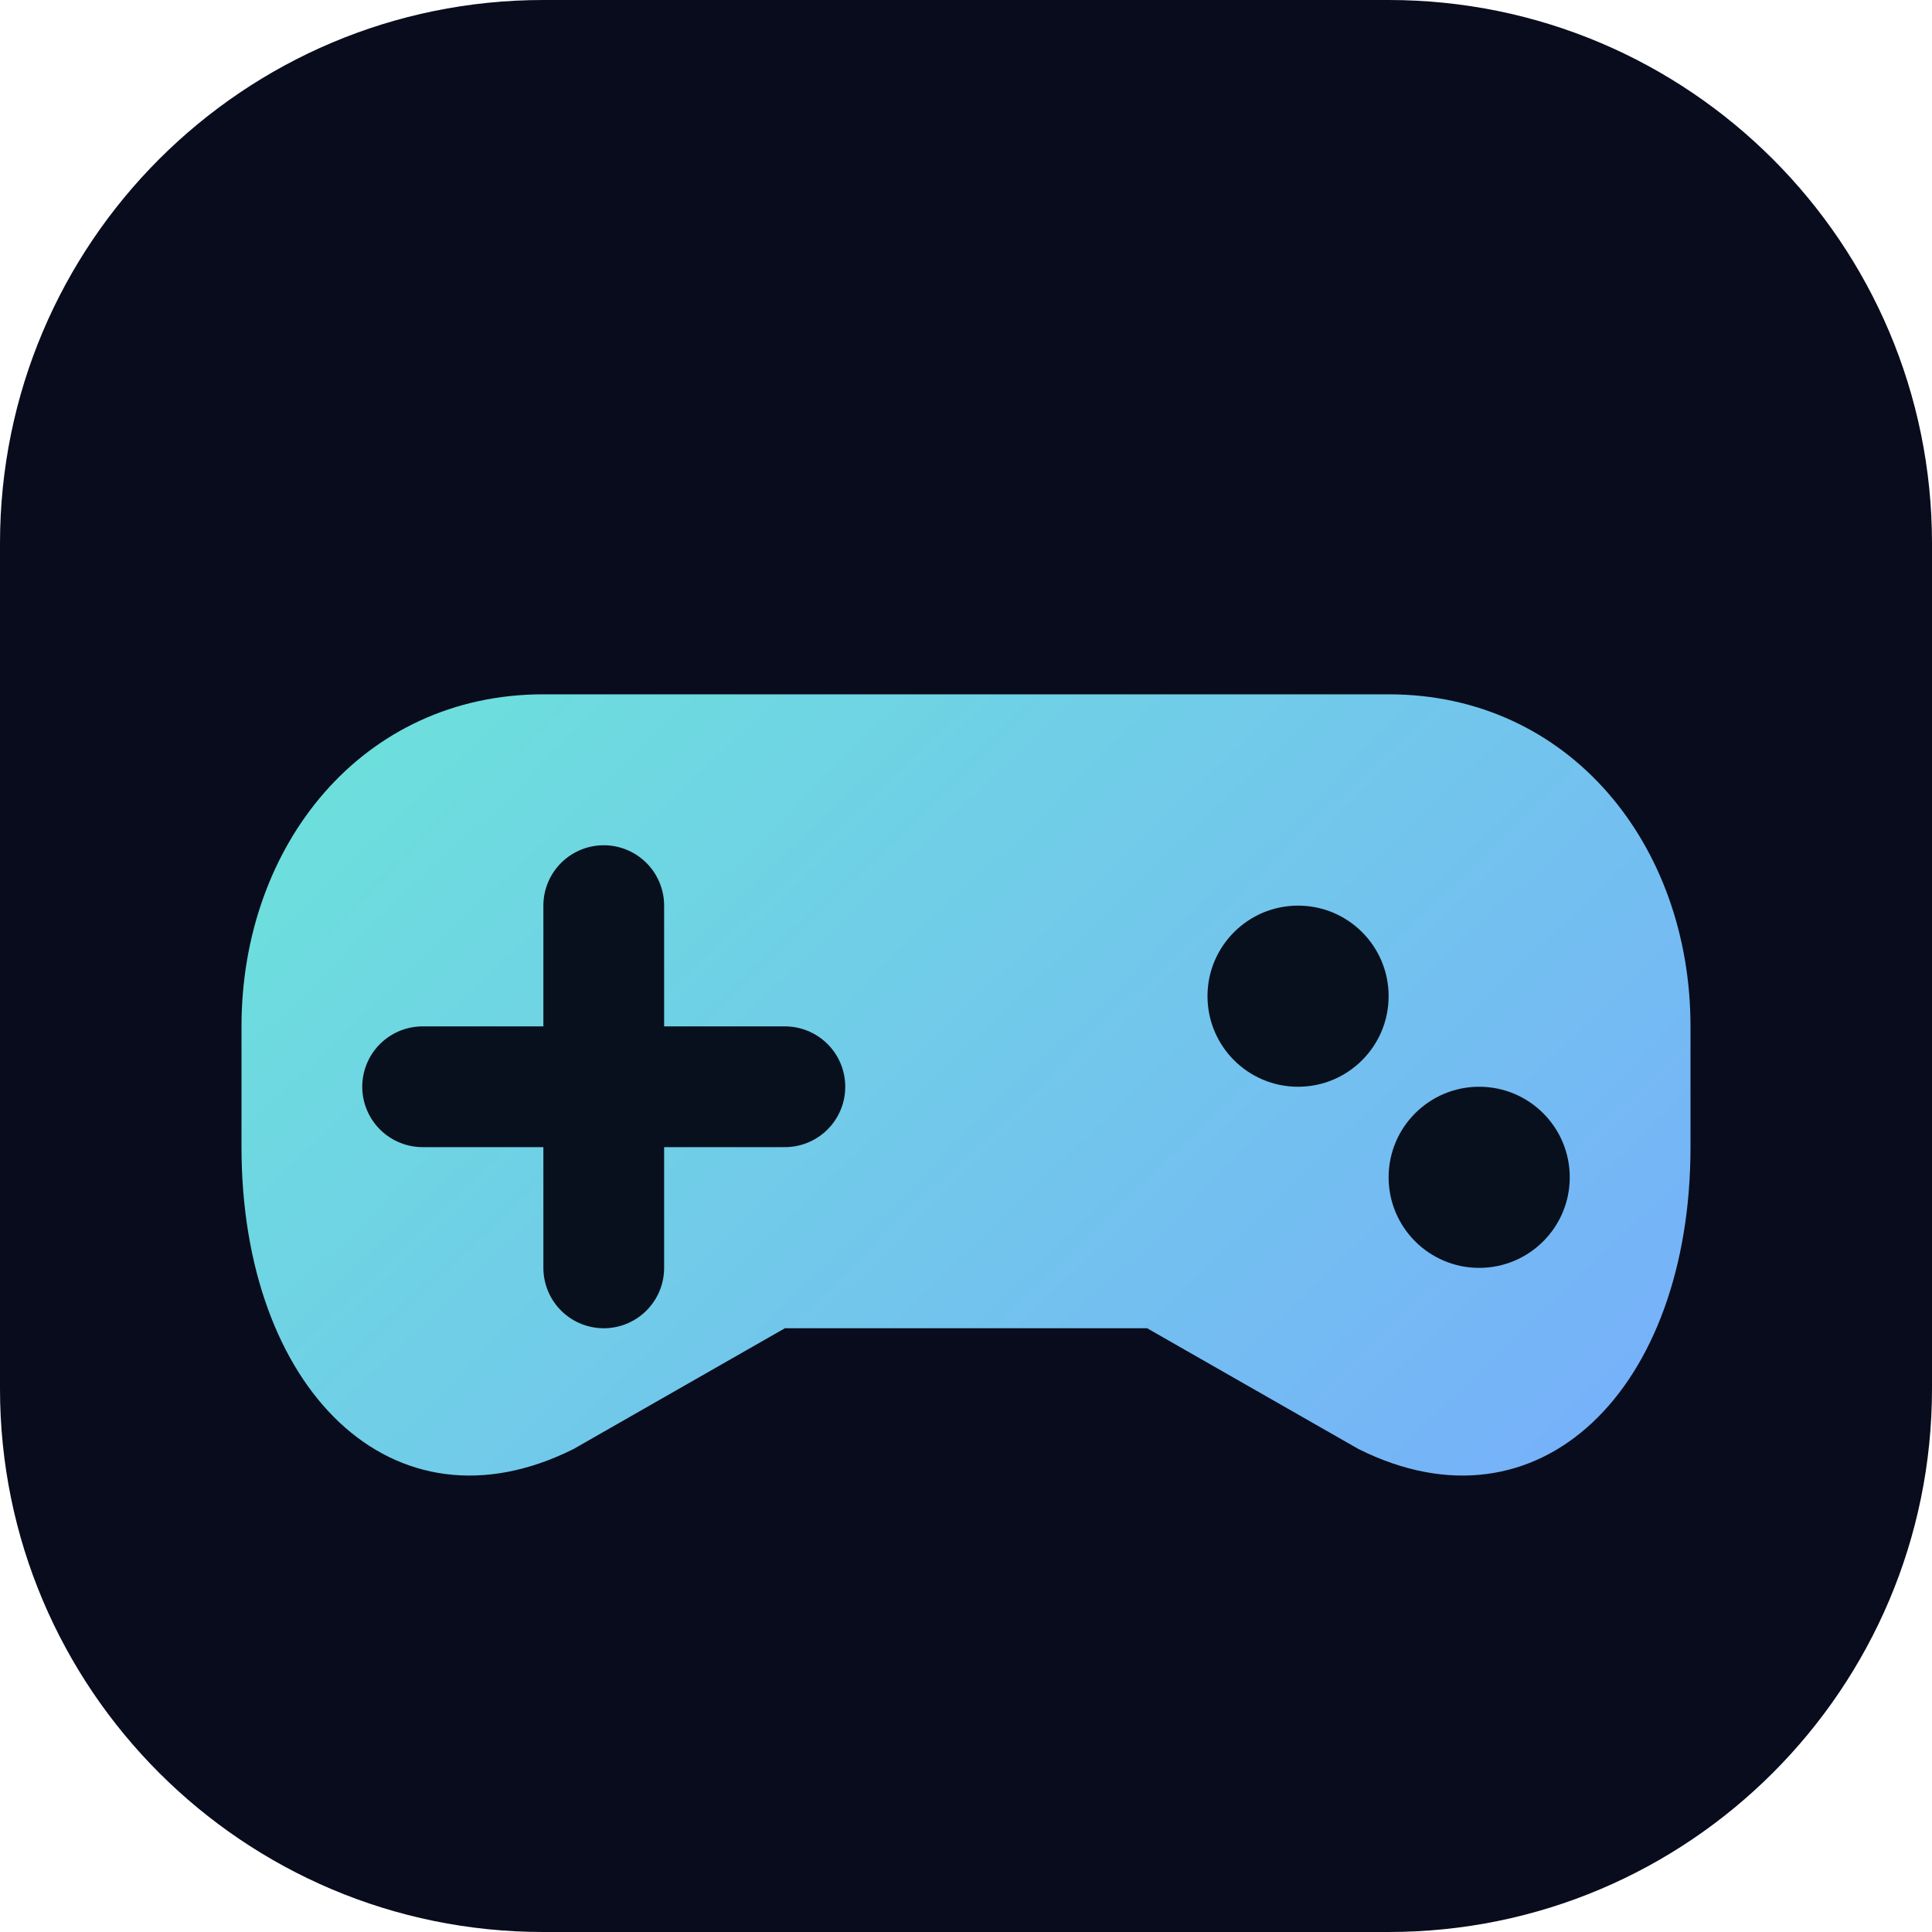
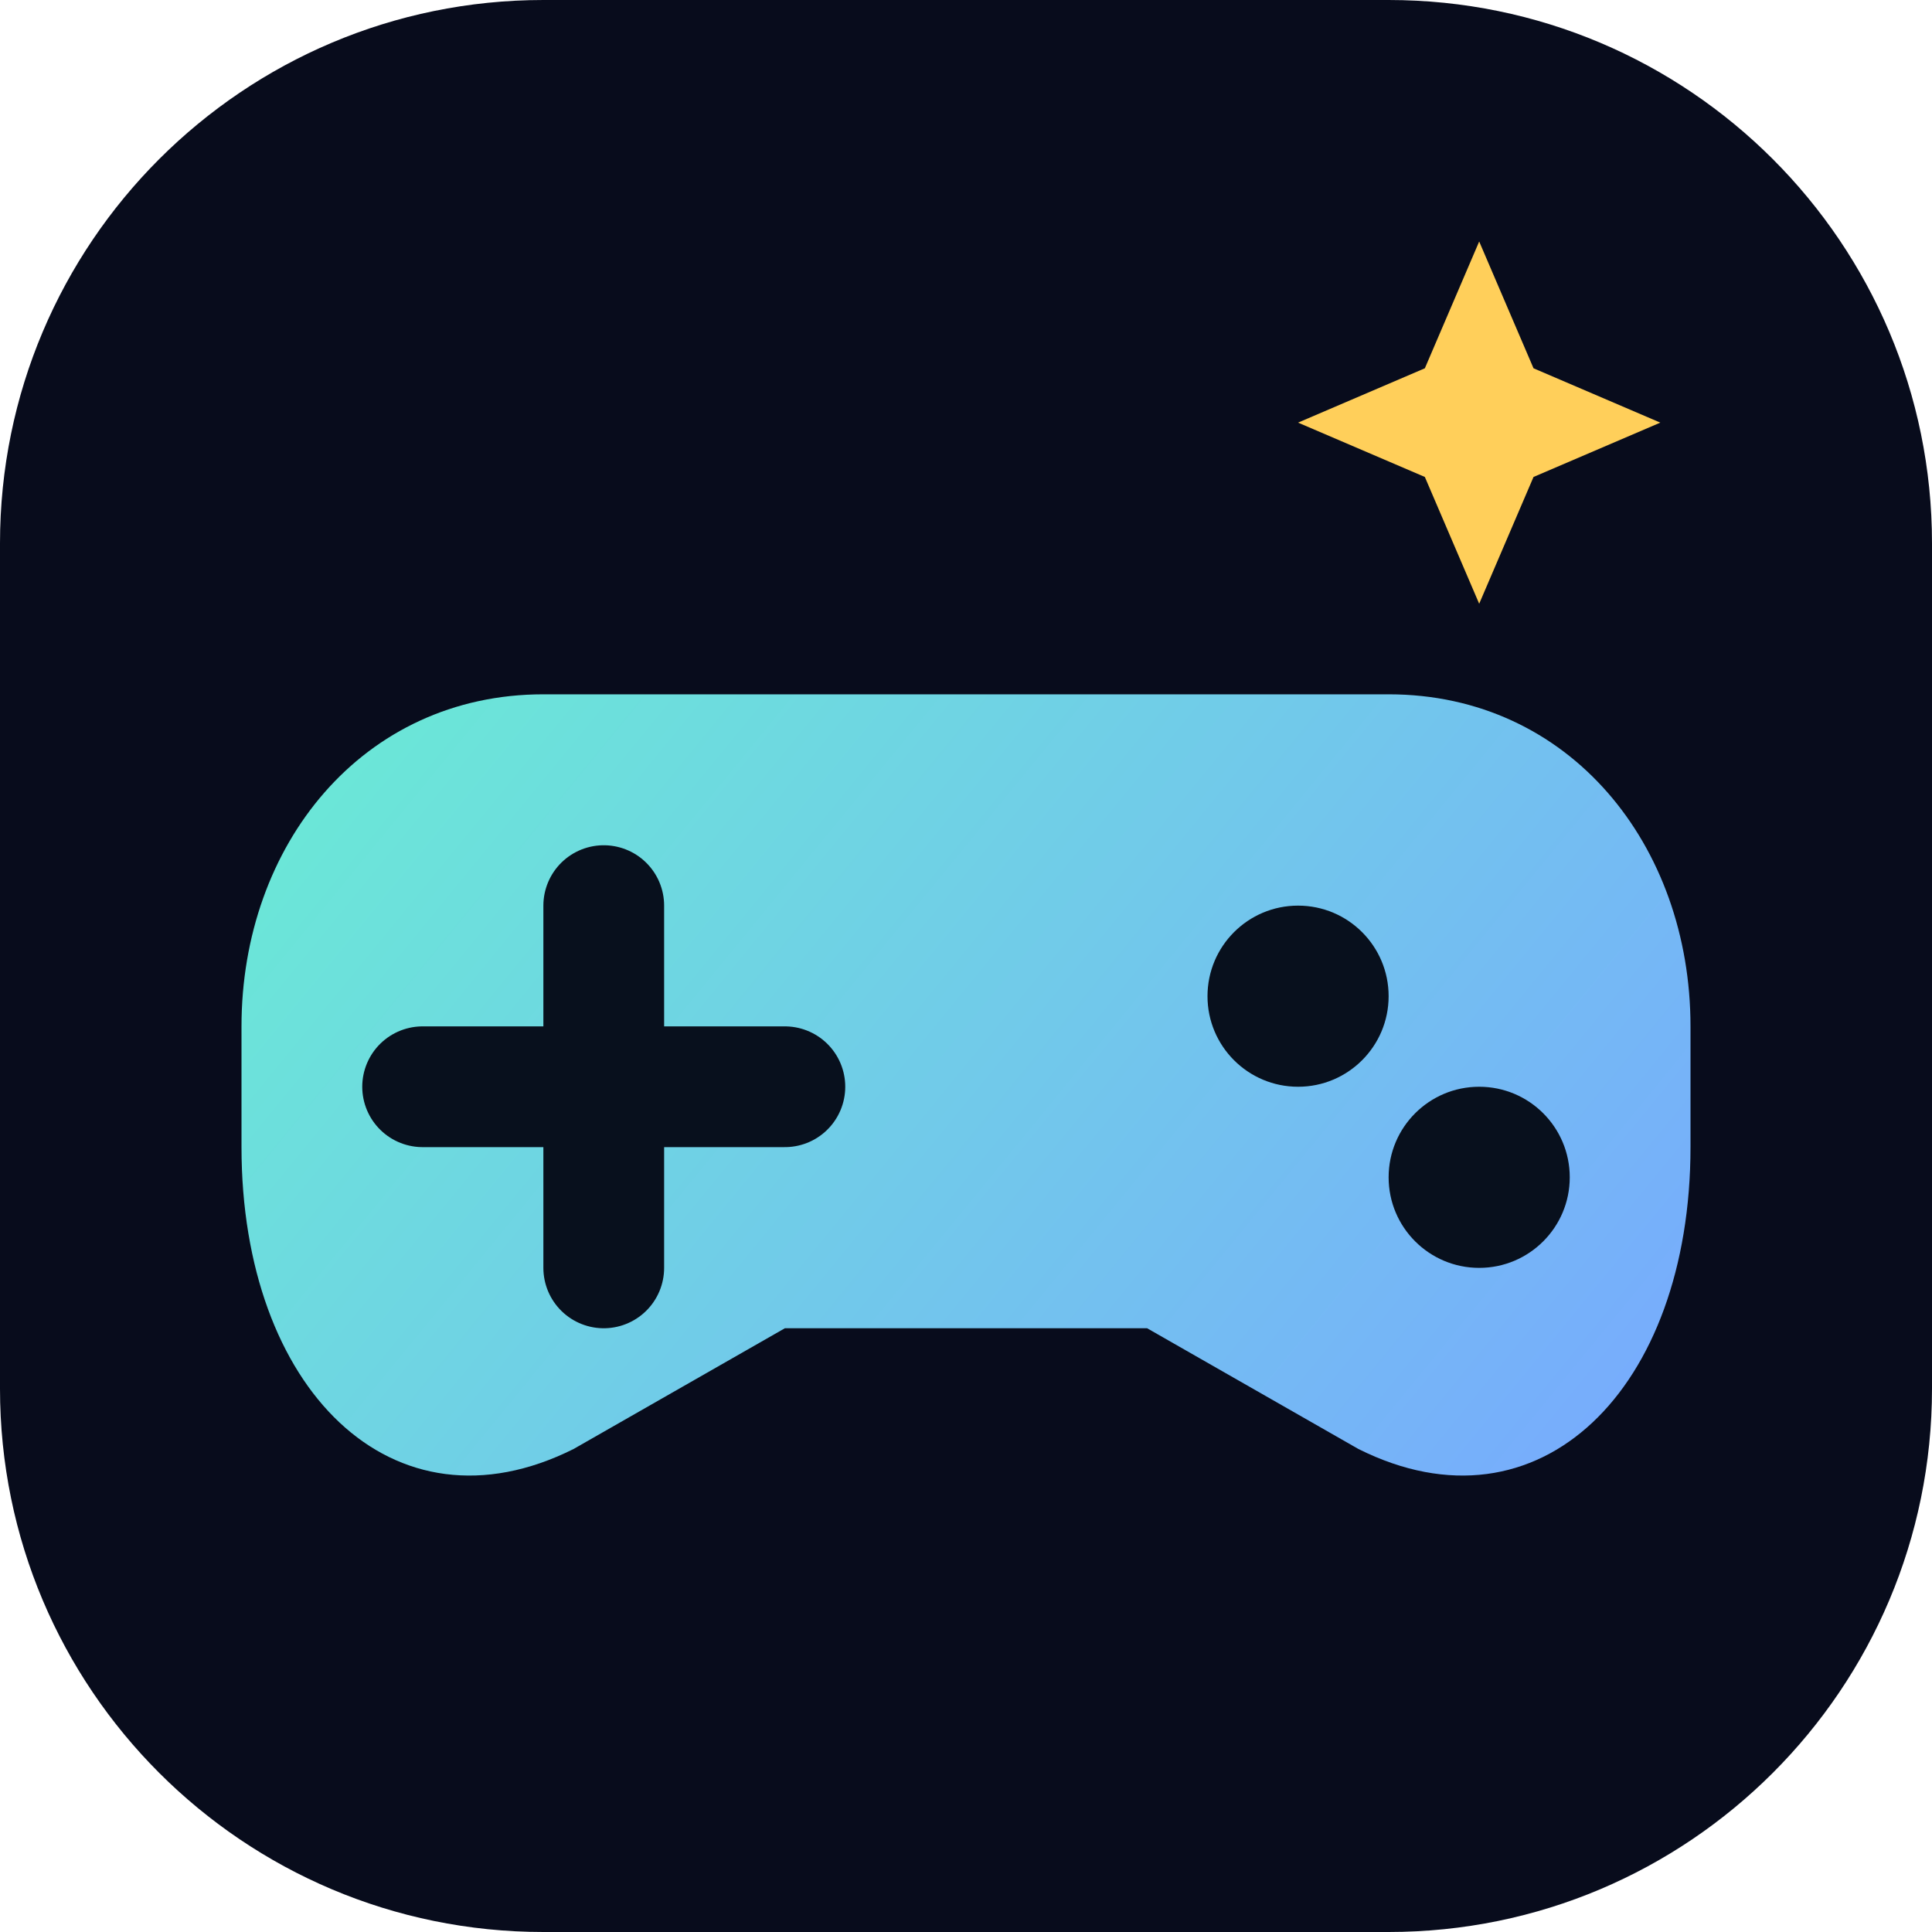
<svg xmlns="http://www.w3.org/2000/svg" viewBox="0 0 64 64">
  <defs>
-     <linearGradient id="g" x1="8" y1="7" x2="56" y2="57" gradientUnits="userSpaceOnUse">
+     <linearGradient id="controller" x1="10" y1="16" x2="54" y2="52" gradientUnits="userSpaceOnUse">
      <stop stop-color="#69efd2" />
      <stop offset="1" stop-color="#78a8ff" />
    </linearGradient>
  </defs>
  <rect width="64" height="64" rx="18" fill="#080c1c" />
-   <path d="M18 23h28c6 0 10 5 10 11v4c0 8-5 13-11 10l-7-4H26l-7 4C13 51 8 46 8 38v-4c0-6 4-11 10-11Z" fill="url(#g)" />
+   <path d="m49 8 1.8 4.2L55 14l-4.2 1.8L49 20l-1.8-4.2L43 14l4.2-1.8Z" fill="#ffcf5a" />
+   <path d="M18 23h28c6 0 10 5 10 11v4c0 8-5 13-11 10l-7-4H26l-7 4C13 51 8 46 8 38v-4c0-6 4-11 10-11Z" fill="url(#controller)" />
  <path d="M20 30v12M14 36h12" fill="none" stroke="#08101d" stroke-width="4" stroke-linecap="round" />
  <circle cx="43" cy="33" r="3" fill="#08101d" />
  <circle cx="49" cy="39" r="3" fill="#08101d" />
</svg>
